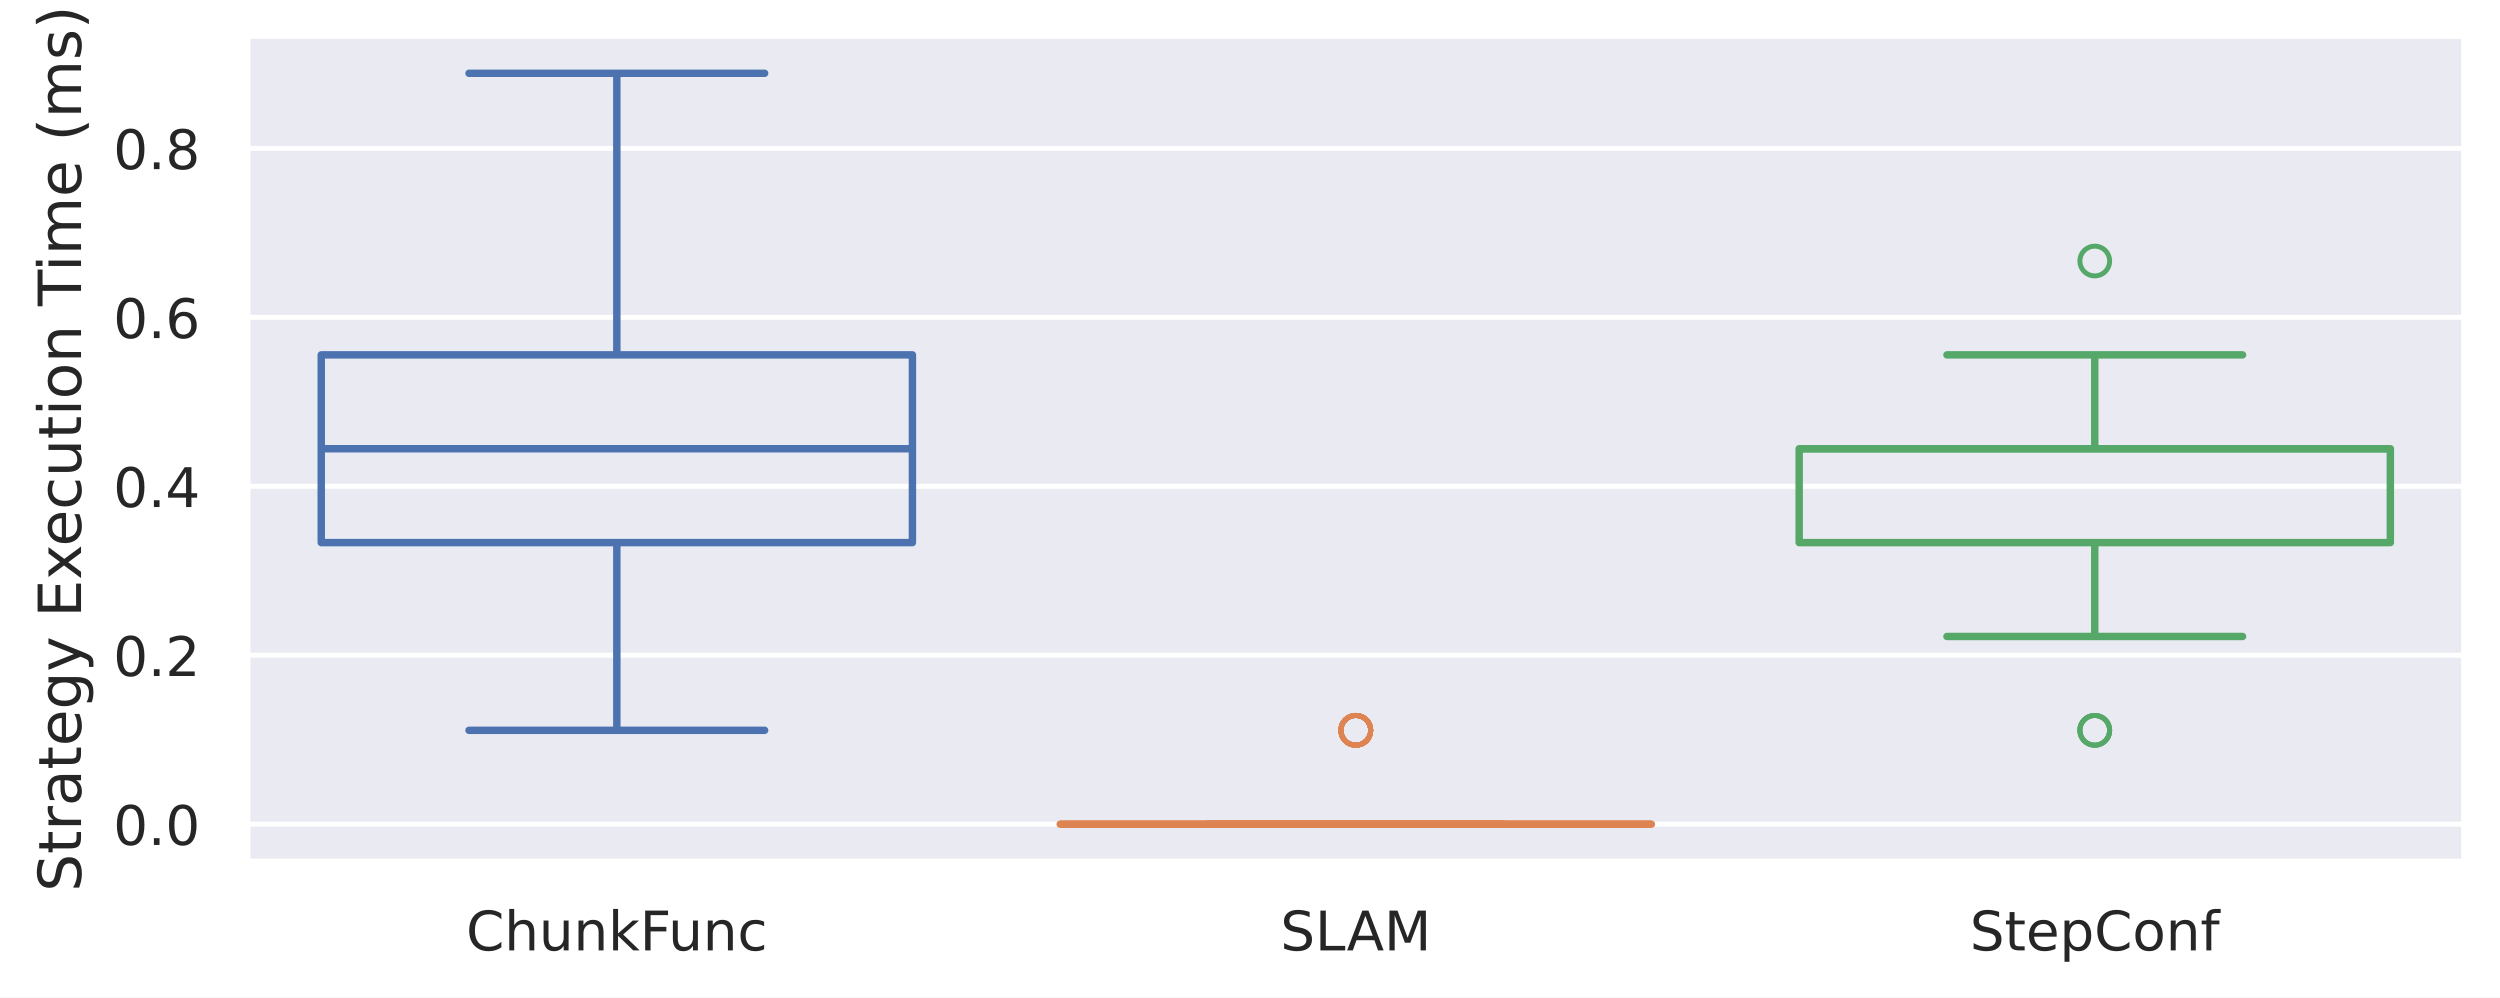
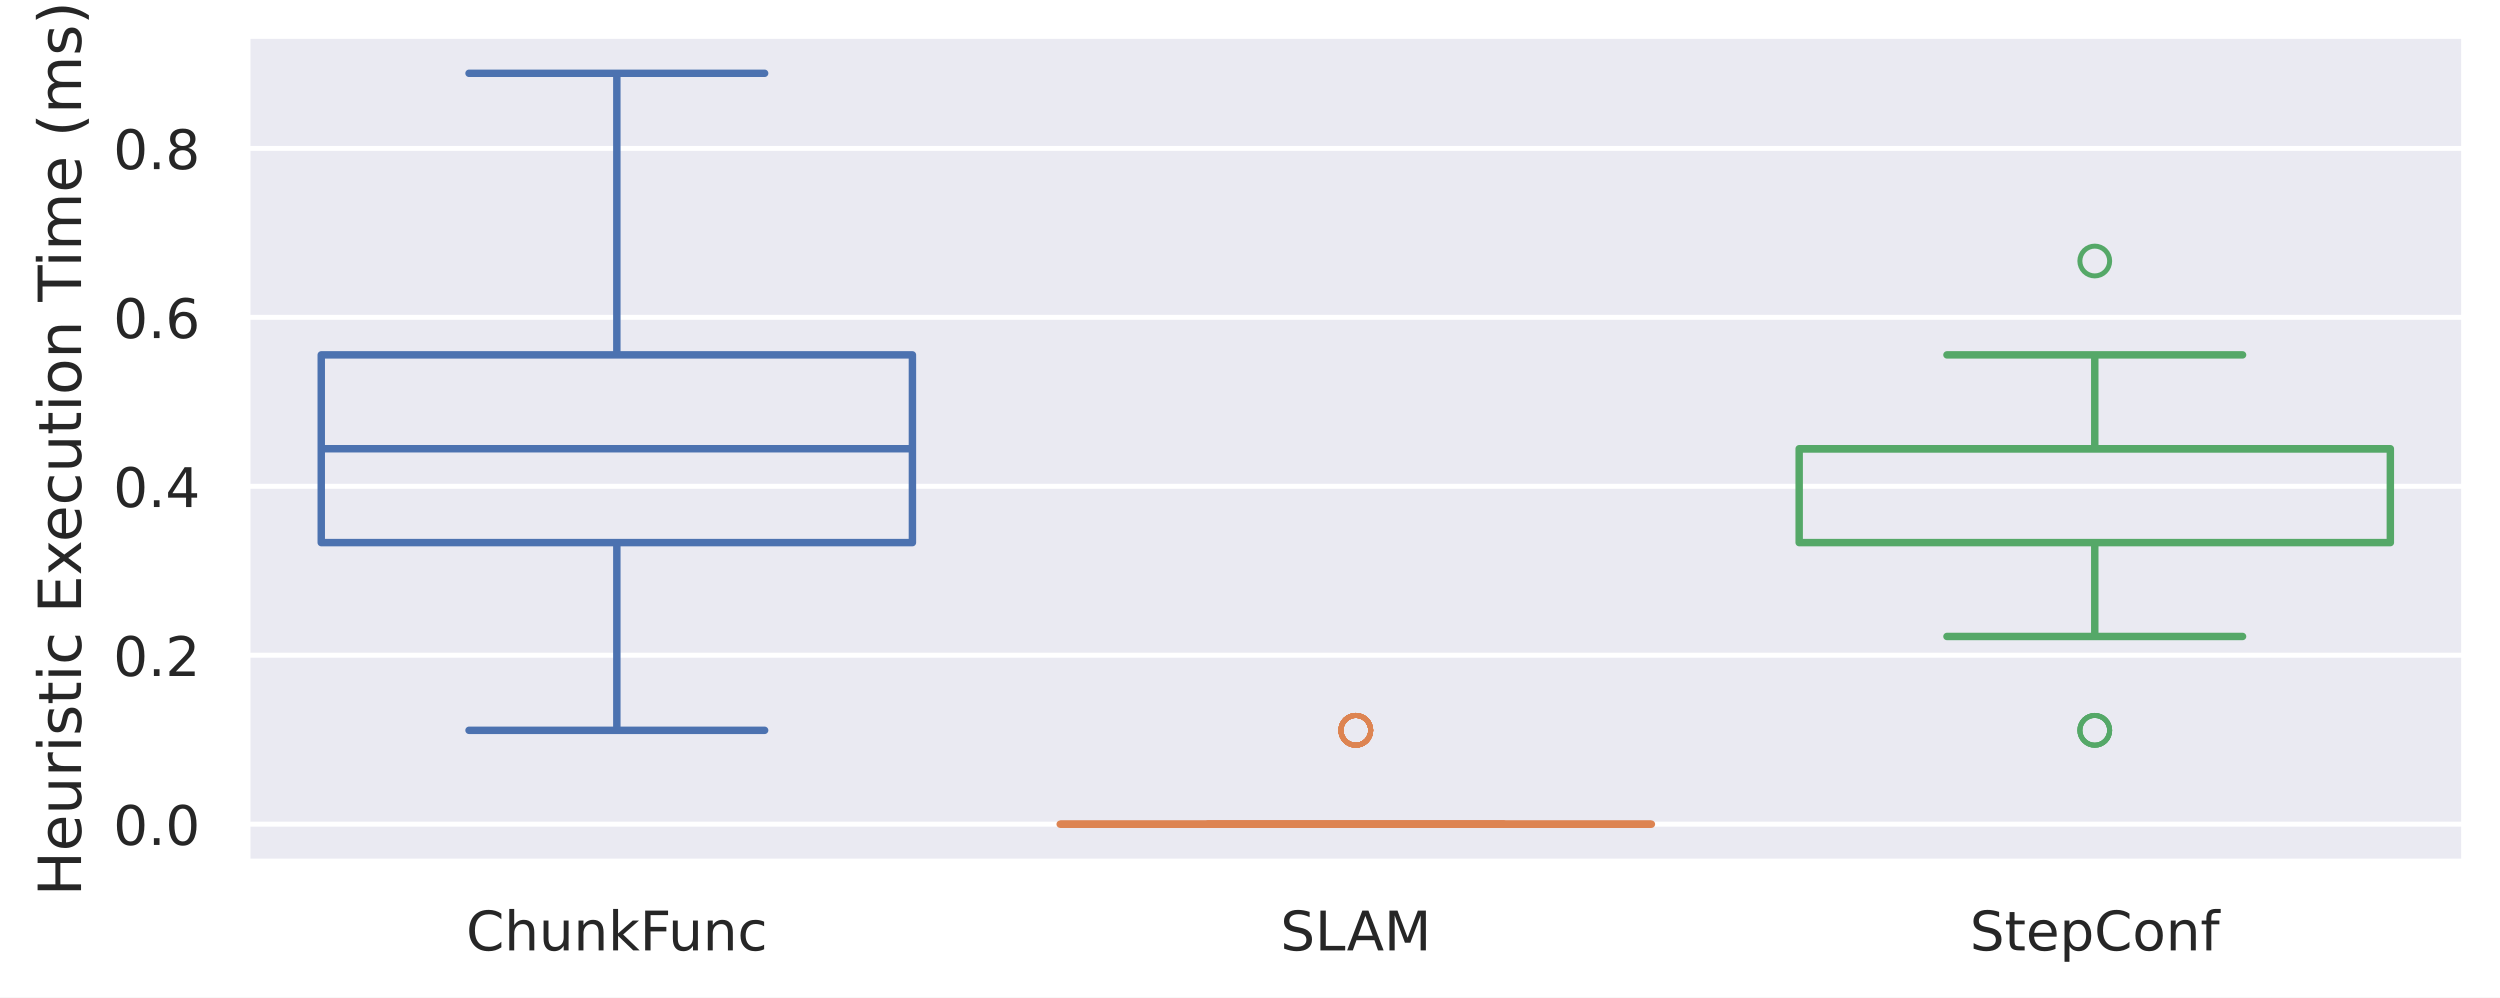
<svg xmlns="http://www.w3.org/2000/svg" xmlns:xlink="http://www.w3.org/1999/xlink" width="503.407pt" height="200.866pt" viewBox="0 0 503.407 200.866" version="1.1">
  <defs>
    <style type="text/css">*{stroke-linejoin: round; stroke-linecap: butt}</style>
  </defs>
  <g id="figure_1">
    <g id="patch_1">
      <path d="M 0 200.866  L 503.407 200.866  L 503.407 0  L 0 0  z " style="fill: #ffffff" />
    </g>
    <g id="axes_1">
      <g id="patch_2">
        <path d="M 49.807 173.52  L 496.207 173.52  L 496.207 7.2  L 49.807 7.2  z " style="fill: #eaeaf2" />
      </g>
      <g id="matplotlib.axis_1">
        <g id="xtick_1">
          <g id="text_1">
            <g style="fill: #262626" transform="translate(93.86867 191.3783) scale(0.11 -0.11)">
              <defs>
                <path id="DejaVuSans-43" d="M 4122 4306  L 4122 3641  Q 3803 3938 3442 4084  Q 3081 4231 2675 4231  Q 1875 4231 1450 3742  Q 1025 3253 1025 2328  Q 1025 1406 1450 917  Q 1875 428 2675 428  Q 3081 428 3442 575  Q 3803 722 4122 1019  L 4122 359  Q 3791 134 3420 21  Q 3050 -91 2638 -91  Q 1578 -91 968 557  Q 359 1206 359 2328  Q 359 3453 968 4101  Q 1578 4750 2638 4750  Q 3056 4750 3426 4639  Q 3797 4528 4122 4306  z " transform="scale(0.015625)" />
                <path id="DejaVuSans-68" d="M 3513 2113  L 3513 0  L 2938 0  L 2938 2094  Q 2938 2591 2744 2837  Q 2550 3084 2163 3084  Q 1697 3084 1428 2787  Q 1159 2491 1159 1978  L 1159 0  L 581 0  L 581 4863  L 1159 4863  L 1159 2956  Q 1366 3272 1645 3428  Q 1925 3584 2291 3584  Q 2894 3584 3203 3211  Q 3513 2838 3513 2113  z " transform="scale(0.015625)" />
                <path id="DejaVuSans-75" d="M 544 1381  L 544 3500  L 1119 3500  L 1119 1403  Q 1119 906 1312 657  Q 1506 409 1894 409  Q 2359 409 2629 706  Q 2900 1003 2900 1516  L 2900 3500  L 3475 3500  L 3475 0  L 2900 0  L 2900 538  Q 2691 219 2414 64  Q 2138 -91 1772 -91  Q 1169 -91 856 284  Q 544 659 544 1381  z M 1991 3584  L 1991 3584  z " transform="scale(0.015625)" />
                <path id="DejaVuSans-6e" d="M 3513 2113  L 3513 0  L 2938 0  L 2938 2094  Q 2938 2591 2744 2837  Q 2550 3084 2163 3084  Q 1697 3084 1428 2787  Q 1159 2491 1159 1978  L 1159 0  L 581 0  L 581 3500  L 1159 3500  L 1159 2956  Q 1366 3272 1645 3428  Q 1925 3584 2291 3584  Q 2894 3584 3203 3211  Q 3513 2838 3513 2113  z " transform="scale(0.015625)" />
                <path id="DejaVuSans-6b" d="M 581 4863  L 1159 4863  L 1159 1991  L 2875 3500  L 3609 3500  L 1753 1863  L 3688 0  L 2938 0  L 1159 1709  L 1159 0  L 581 0  L 581 4863  z " transform="scale(0.015625)" />
                <path id="DejaVuSans-46" d="M 628 4666  L 3309 4666  L 3309 4134  L 1259 4134  L 1259 2759  L 3109 2759  L 3109 2228  L 1259 2228  L 1259 0  L 628 0  L 628 4666  z " transform="scale(0.015625)" />
                <path id="DejaVuSans-63" d="M 3122 3366  L 3122 2828  Q 2878 2963 2633 3030  Q 2388 3097 2138 3097  Q 1578 3097 1268 2742  Q 959 2388 959 1747  Q 959 1106 1268 751  Q 1578 397 2138 397  Q 2388 397 2633 464  Q 2878 531 3122 666  L 3122 134  Q 2881 22 2623 -34  Q 2366 -91 2075 -91  Q 1284 -91 818 406  Q 353 903 353 1747  Q 353 2603 823 3093  Q 1294 3584 2113 3584  Q 2378 3584 2631 3529  Q 2884 3475 3122 3366  z " transform="scale(0.015625)" />
              </defs>
              <use xlink:href="#DejaVuSans-43" />
              <use xlink:href="#DejaVuSans-68" x="69.824" />
              <use xlink:href="#DejaVuSans-75" x="133.203" />
              <use xlink:href="#DejaVuSans-6e" x="196.582" />
              <use xlink:href="#DejaVuSans-6b" x="259.961" />
              <use xlink:href="#DejaVuSans-46" x="317.871" />
              <use xlink:href="#DejaVuSans-75" x="369.891" />
              <use xlink:href="#DejaVuSans-6e" x="433.27" />
              <use xlink:href="#DejaVuSans-63" x="496.648" />
            </g>
          </g>
        </g>
        <g id="xtick_2">
          <g id="text_2">
            <g style="fill: #262626" transform="translate(257.8195 191.3783) scale(0.11 -0.11)">
              <defs>
                <path id="DejaVuSans-53" d="M 3425 4513  L 3425 3897  Q 3066 4069 2747 4153  Q 2428 4238 2131 4238  Q 1616 4238 1336 4038  Q 1056 3838 1056 3469  Q 1056 3159 1242 3001  Q 1428 2844 1947 2747  L 2328 2669  Q 3034 2534 3370 2195  Q 3706 1856 3706 1288  Q 3706 609 3251 259  Q 2797 -91 1919 -91  Q 1588 -91 1214 -16  Q 841 59 441 206  L 441 856  Q 825 641 1194 531  Q 1563 422 1919 422  Q 2459 422 2753 634  Q 3047 847 3047 1241  Q 3047 1584 2836 1778  Q 2625 1972 2144 2069  L 1759 2144  Q 1053 2284 737 2584  Q 422 2884 422 3419  Q 422 4038 858 4394  Q 1294 4750 2059 4750  Q 2388 4750 2728 4690  Q 3069 4631 3425 4513  z " transform="scale(0.015625)" />
                <path id="DejaVuSans-4c" d="M 628 4666  L 1259 4666  L 1259 531  L 3531 531  L 3531 0  L 628 0  L 628 4666  z " transform="scale(0.015625)" />
                <path id="DejaVuSans-41" d="M 2188 4044  L 1331 1722  L 3047 1722  L 2188 4044  z M 1831 4666  L 2547 4666  L 4325 0  L 3669 0  L 3244 1197  L 1141 1197  L 716 0  L 50 0  L 1831 4666  z " transform="scale(0.015625)" />
                <path id="DejaVuSans-4d" d="M 628 4666  L 1569 4666  L 2759 1491  L 3956 4666  L 4897 4666  L 4897 0  L 4281 0  L 4281 4097  L 3078 897  L 2444 897  L 1241 4097  L 1241 0  L 628 0  L 628 4666  z " transform="scale(0.015625)" />
              </defs>
              <use xlink:href="#DejaVuSans-53" />
              <use xlink:href="#DejaVuSans-4c" x="63.477" />
              <use xlink:href="#DejaVuSans-41" x="121.439" />
              <use xlink:href="#DejaVuSans-4d" x="189.848" />
            </g>
          </g>
        </g>
        <g id="xtick_3">
          <g id="text_3">
            <g style="fill: #262626" transform="translate(396.6559 191.3783) scale(0.11 -0.11)">
              <defs>
                <path id="DejaVuSans-74" d="M 1172 4494  L 1172 3500  L 2356 3500  L 2356 3053  L 1172 3053  L 1172 1153  Q 1172 725 1289 603  Q 1406 481 1766 481  L 2356 481  L 2356 0  L 1766 0  Q 1100 0 847 248  Q 594 497 594 1153  L 594 3053  L 172 3053  L 172 3500  L 594 3500  L 594 4494  L 1172 4494  z " transform="scale(0.015625)" />
                <path id="DejaVuSans-65" d="M 3597 1894  L 3597 1613  L 953 1613  Q 991 1019 1311 708  Q 1631 397 2203 397  Q 2534 397 2845 478  Q 3156 559 3463 722  L 3463 178  Q 3153 47 2828 -22  Q 2503 -91 2169 -91  Q 1331 -91 842 396  Q 353 884 353 1716  Q 353 2575 817 3079  Q 1281 3584 2069 3584  Q 2775 3584 3186 3129  Q 3597 2675 3597 1894  z M 3022 2063  Q 3016 2534 2758 2815  Q 2500 3097 2075 3097  Q 1594 3097 1305 2825  Q 1016 2553 972 2059  L 3022 2063  z " transform="scale(0.015625)" />
                <path id="DejaVuSans-70" d="M 1159 525  L 1159 -1331  L 581 -1331  L 581 3500  L 1159 3500  L 1159 2969  Q 1341 3281 1617 3432  Q 1894 3584 2278 3584  Q 2916 3584 3314 3078  Q 3713 2572 3713 1747  Q 3713 922 3314 415  Q 2916 -91 2278 -91  Q 1894 -91 1617 61  Q 1341 213 1159 525  z M 3116 1747  Q 3116 2381 2855 2742  Q 2594 3103 2138 3103  Q 1681 3103 1420 2742  Q 1159 2381 1159 1747  Q 1159 1113 1420 752  Q 1681 391 2138 391  Q 2594 391 2855 752  Q 3116 1113 3116 1747  z " transform="scale(0.015625)" />
                <path id="DejaVuSans-6f" d="M 1959 3097  Q 1497 3097 1228 2736  Q 959 2375 959 1747  Q 959 1119 1226 758  Q 1494 397 1959 397  Q 2419 397 2687 759  Q 2956 1122 2956 1747  Q 2956 2369 2687 2733  Q 2419 3097 1959 3097  z M 1959 3584  Q 2709 3584 3137 3096  Q 3566 2609 3566 1747  Q 3566 888 3137 398  Q 2709 -91 1959 -91  Q 1206 -91 779 398  Q 353 888 353 1747  Q 353 2609 779 3096  Q 1206 3584 1959 3584  z " transform="scale(0.015625)" />
                <path id="DejaVuSans-66" d="M 2375 4863  L 2375 4384  L 1825 4384  Q 1516 4384 1395 4259  Q 1275 4134 1275 3809  L 1275 3500  L 2222 3500  L 2222 3053  L 1275 3053  L 1275 0  L 697 0  L 697 3053  L 147 3053  L 147 3500  L 697 3500  L 697 3744  Q 697 4328 969 4595  Q 1241 4863 1831 4863  L 2375 4863  z " transform="scale(0.015625)" />
              </defs>
              <use xlink:href="#DejaVuSans-53" />
              <use xlink:href="#DejaVuSans-74" x="63.477" />
              <use xlink:href="#DejaVuSans-65" x="102.686" />
              <use xlink:href="#DejaVuSans-70" x="164.209" />
              <use xlink:href="#DejaVuSans-43" x="227.686" />
              <use xlink:href="#DejaVuSans-6f" x="297.51" />
              <use xlink:href="#DejaVuSans-6e" x="358.691" />
              <use xlink:href="#DejaVuSans-66" x="422.07" />
            </g>
          </g>
        </g>
      </g>
      <g id="matplotlib.axis_2">
        <g id="ytick_1">
          <g id="line2d_1">
-             <path d="M 49.807 165.96  L 496.207 165.96  " clip-path="url(#pb9975ef450)" style="fill: none; stroke: #ffffff; stroke-linecap: round" />
+             <path d="M 49.807 165.96  L 496.207 165.96  " clip-path="url(#pff63791477)" style="fill: none; stroke: #ffffff; stroke-linecap: round" />
          </g>
          <g id="text_4">
            <g style="fill: #262626" transform="translate(22.81375 170.1391) scale(0.11 -0.11)">
              <defs>
                <path id="DejaVuSans-30" d="M 2034 4250  Q 1547 4250 1301 3770  Q 1056 3291 1056 2328  Q 1056 1369 1301 889  Q 1547 409 2034 409  Q 2525 409 2770 889  Q 3016 1369 3016 2328  Q 3016 3291 2770 3770  Q 2525 4250 2034 4250  z M 2034 4750  Q 2819 4750 3233 4129  Q 3647 3509 3647 2328  Q 3647 1150 3233 529  Q 2819 -91 2034 -91  Q 1250 -91 836 529  Q 422 1150 422 2328  Q 422 3509 836 4129  Q 1250 4750 2034 4750  z " transform="scale(0.015625)" />
                <path id="DejaVuSans-2e" d="M 684 794  L 1344 794  L 1344 0  L 684 0  L 684 794  z " transform="scale(0.015625)" />
              </defs>
              <use xlink:href="#DejaVuSans-30" />
              <use xlink:href="#DejaVuSans-2e" x="63.623" />
              <use xlink:href="#DejaVuSans-30" x="95.41" />
            </g>
          </g>
        </g>
        <g id="ytick_2">
          <g id="line2d_2">
-             <path d="M 49.807 131.94  L 496.207 131.94  " clip-path="url(#pb9975ef450)" style="fill: none; stroke: #ffffff; stroke-linecap: round" />
+             <path d="M 49.807 131.94  L 496.207 131.94  " clip-path="url(#pff63791477)" style="fill: none; stroke: #ffffff; stroke-linecap: round" />
          </g>
          <g id="text_5">
            <g style="fill: #262626" transform="translate(22.81375 136.1191) scale(0.11 -0.11)">
              <defs>
                <path id="DejaVuSans-32" d="M 1228 531  L 3431 531  L 3431 0  L 469 0  L 469 531  Q 828 903 1448 1529  Q 2069 2156 2228 2338  Q 2531 2678 2651 2914  Q 2772 3150 2772 3378  Q 2772 3750 2511 3984  Q 2250 4219 1831 4219  Q 1534 4219 1204 4116  Q 875 4013 500 3803  L 500 4441  Q 881 4594 1212 4672  Q 1544 4750 1819 4750  Q 2544 4750 2975 4387  Q 3406 4025 3406 3419  Q 3406 3131 3298 2873  Q 3191 2616 2906 2266  Q 2828 2175 2409 1742  Q 1991 1309 1228 531  z " transform="scale(0.015625)" />
              </defs>
              <use xlink:href="#DejaVuSans-30" />
              <use xlink:href="#DejaVuSans-2e" x="63.623" />
              <use xlink:href="#DejaVuSans-32" x="95.41" />
            </g>
          </g>
        </g>
        <g id="ytick_3">
          <g id="line2d_3">
-             <path d="M 49.807 97.92  L 496.207 97.92  " clip-path="url(#pb9975ef450)" style="fill: none; stroke: #ffffff; stroke-linecap: round" />
+             <path d="M 49.807 97.92  L 496.207 97.92  " clip-path="url(#pff63791477)" style="fill: none; stroke: #ffffff; stroke-linecap: round" />
          </g>
          <g id="text_6">
            <g style="fill: #262626" transform="translate(22.81375 102.0991) scale(0.11 -0.11)">
              <defs>
                <path id="DejaVuSans-34" d="M 2419 4116  L 825 1625  L 2419 1625  L 2419 4116  z M 2253 4666  L 3047 4666  L 3047 1625  L 3713 1625  L 3713 1100  L 3047 1100  L 3047 0  L 2419 0  L 2419 1100  L 313 1100  L 313 1709  L 2253 4666  z " transform="scale(0.015625)" />
              </defs>
              <use xlink:href="#DejaVuSans-30" />
              <use xlink:href="#DejaVuSans-2e" x="63.623" />
              <use xlink:href="#DejaVuSans-34" x="95.41" />
            </g>
          </g>
        </g>
        <g id="ytick_4">
          <g id="line2d_4">
-             <path d="M 49.807 63.9  L 496.207 63.9  " clip-path="url(#pb9975ef450)" style="fill: none; stroke: #ffffff; stroke-linecap: round" />
+             <path d="M 49.807 63.9  L 496.207 63.9  " clip-path="url(#pff63791477)" style="fill: none; stroke: #ffffff; stroke-linecap: round" />
          </g>
          <g id="text_7">
            <g style="fill: #262626" transform="translate(22.81375 68.07914) scale(0.11 -0.11)">
              <defs>
                <path id="DejaVuSans-36" d="M 2113 2584  Q 1688 2584 1439 2293  Q 1191 2003 1191 1497  Q 1191 994 1439 701  Q 1688 409 2113 409  Q 2538 409 2786 701  Q 3034 994 3034 1497  Q 3034 2003 2786 2293  Q 2538 2584 2113 2584  z M 3366 4563  L 3366 3988  Q 3128 4100 2886 4159  Q 2644 4219 2406 4219  Q 1781 4219 1451 3797  Q 1122 3375 1075 2522  Q 1259 2794 1537 2939  Q 1816 3084 2150 3084  Q 2853 3084 3261 2657  Q 3669 2231 3669 1497  Q 3669 778 3244 343  Q 2819 -91 2113 -91  Q 1303 -91 875 529  Q 447 1150 447 2328  Q 447 3434 972 4092  Q 1497 4750 2381 4750  Q 2619 4750 2861 4703  Q 3103 4656 3366 4563  z " transform="scale(0.015625)" />
              </defs>
              <use xlink:href="#DejaVuSans-30" />
              <use xlink:href="#DejaVuSans-2e" x="63.623" />
              <use xlink:href="#DejaVuSans-36" x="95.41" />
            </g>
          </g>
        </g>
        <g id="ytick_5">
          <g id="line2d_5">
-             <path d="M 49.807 29.88  L 496.207 29.88  " clip-path="url(#pb9975ef450)" style="fill: none; stroke: #ffffff; stroke-linecap: round" />
+             <path d="M 49.807 29.88  L 496.207 29.88  " clip-path="url(#pff63791477)" style="fill: none; stroke: #ffffff; stroke-linecap: round" />
          </g>
          <g id="text_8">
            <g style="fill: #262626" transform="translate(22.81375 34.05914) scale(0.11 -0.11)">
              <defs>
                <path id="DejaVuSans-38" d="M 2034 2216  Q 1584 2216 1326 1975  Q 1069 1734 1069 1313  Q 1069 891 1326 650  Q 1584 409 2034 409  Q 2484 409 2743 651  Q 3003 894 3003 1313  Q 3003 1734 2745 1975  Q 2488 2216 2034 2216  z M 1403 2484  Q 997 2584 770 2862  Q 544 3141 544 3541  Q 544 4100 942 4425  Q 1341 4750 2034 4750  Q 2731 4750 3128 4425  Q 3525 4100 3525 3541  Q 3525 3141 3298 2862  Q 3072 2584 2669 2484  Q 3125 2378 3379 2068  Q 3634 1759 3634 1313  Q 3634 634 3220 271  Q 2806 -91 2034 -91  Q 1263 -91 848 271  Q 434 634 434 1313  Q 434 1759 690 2068  Q 947 2378 1403 2484  z M 1172 3481  Q 1172 3119 1398 2916  Q 1625 2713 2034 2713  Q 2441 2713 2670 2916  Q 2900 3119 2900 3481  Q 2900 3844 2670 4047  Q 2441 4250 2034 4250  Q 1625 4250 1398 4047  Q 1172 3844 1172 3481  z " transform="scale(0.015625)" />
              </defs>
              <use xlink:href="#DejaVuSans-30" />
              <use xlink:href="#DejaVuSans-2e" x="63.623" />
              <use xlink:href="#DejaVuSans-38" x="95.41" />
            </g>
          </g>
        </g>
        <g id="text_9">
-           <g style="fill: #262626" transform="translate(16.31812 179.5631) rotate(-90) scale(0.12 -0.12)">
+           <g style="fill: #262626" transform="translate(16.31812 180.4378) rotate(-90) scale(0.12 -0.12)">
            <defs>
+               <path id="DejaVuSans-48" d="M 628 4666  L 1259 4666  L 1259 2753  L 3553 2753  L 3553 4666  L 4184 4666  L 4184 0  L 3553 0  L 3553 2222  L 1259 2222  L 1259 0  L 628 0  L 628 4666  z " transform="scale(0.015625)" />
              <path id="DejaVuSans-72" d="M 2631 2963  Q 2534 3019 2420 3045  Q 2306 3072 2169 3072  Q 1681 3072 1420 2755  Q 1159 2438 1159 1844  L 1159 0  L 581 0  L 581 3500  L 1159 3500  L 1159 2956  Q 1341 3275 1631 3429  Q 1922 3584 2338 3584  Q 2397 3584 2469 3576  Q 2541 3569 2628 3553  L 2631 2963  z " transform="scale(0.015625)" />
-               <path id="DejaVuSans-61" d="M 2194 1759  Q 1497 1759 1228 1600  Q 959 1441 959 1056  Q 959 750 1161 570  Q 1363 391 1709 391  Q 2188 391 2477 730  Q 2766 1069 2766 1631  L 2766 1759  L 2194 1759  z M 3341 1997  L 3341 0  L 2766 0  L 2766 531  Q 2569 213 2275 61  Q 1981 -91 1556 -91  Q 1019 -91 701 211  Q 384 513 384 1019  Q 384 1609 779 1909  Q 1175 2209 1959 2209  L 2766 2209  L 2766 2266  Q 2766 2663 2505 2880  Q 2244 3097 1772 3097  Q 1472 3097 1187 3025  Q 903 2953 641 2809  L 641 3341  Q 956 3463 1253 3523  Q 1550 3584 1831 3584  Q 2591 3584 2966 3190  Q 3341 2797 3341 1997  z " transform="scale(0.015625)" />
-               <path id="DejaVuSans-67" d="M 2906 1791  Q 2906 2416 2648 2759  Q 2391 3103 1925 3103  Q 1463 3103 1205 2759  Q 947 2416 947 1791  Q 947 1169 1205 825  Q 1463 481 1925 481  Q 2391 481 2648 825  Q 2906 1169 2906 1791  z M 3481 434  Q 3481 -459 3084 -895  Q 2688 -1331 1869 -1331  Q 1566 -1331 1297 -1286  Q 1028 -1241 775 -1147  L 775 -588  Q 1028 -725 1275 -790  Q 1522 -856 1778 -856  Q 2344 -856 2625 -561  Q 2906 -266 2906 331  L 2906 616  Q 2728 306 2450 153  Q 2172 0 1784 0  Q 1141 0 747 490  Q 353 981 353 1791  Q 353 2603 747 3093  Q 1141 3584 1784 3584  Q 2172 3584 2450 3431  Q 2728 3278 2906 2969  L 2906 3500  L 3481 3500  L 3481 434  z " transform="scale(0.015625)" />
-               <path id="DejaVuSans-79" d="M 2059 -325  Q 1816 -950 1584 -1140  Q 1353 -1331 966 -1331  L 506 -1331  L 506 -850  L 844 -850  Q 1081 -850 1212 -737  Q 1344 -625 1503 -206  L 1606 56  L 191 3500  L 800 3500  L 1894 763  L 2988 3500  L 3597 3500  L 2059 -325  z " transform="scale(0.015625)" />
+               <path id="DejaVuSans-69" d="M 603 3500  L 1178 3500  L 1178 0  L 603 0  L 603 3500  z M 603 4863  L 1178 4863  L 1178 4134  L 603 4134  L 603 4863  z " transform="scale(0.015625)" />
+               <path id="DejaVuSans-73" d="M 2834 3397  L 2834 2853  Q 2591 2978 2328 3040  Q 2066 3103 1784 3103  Q 1356 3103 1142 2972  Q 928 2841 928 2578  Q 928 2378 1081 2264  Q 1234 2150 1697 2047  L 1894 2003  Q 2506 1872 2764 1633  Q 3022 1394 3022 966  Q 3022 478 2636 193  Q 2250 -91 1575 -91  Q 1294 -91 989 -36  Q 684 19 347 128  L 347 722  Q 666 556 975 473  Q 1284 391 1588 391  Q 1994 391 2212 530  Q 2431 669 2431 922  Q 2431 1156 2273 1281  Q 2116 1406 1581 1522  L 1381 1569  Q 847 1681 609 1914  Q 372 2147 372 2553  Q 372 3047 722 3315  Q 1072 3584 1716 3584  Q 2034 3584 2315 3537  Q 2597 3491 2834 3397  z " transform="scale(0.015625)" />
              <path id="DejaVuSans-20" transform="scale(0.015625)" />
              <path id="DejaVuSans-45" d="M 628 4666  L 3578 4666  L 3578 4134  L 1259 4134  L 1259 2753  L 3481 2753  L 3481 2222  L 1259 2222  L 1259 531  L 3634 531  L 3634 0  L 628 0  L 628 4666  z " transform="scale(0.015625)" />
              <path id="DejaVuSans-78" d="M 3513 3500  L 2247 1797  L 3578 0  L 2900 0  L 1881 1375  L 863 0  L 184 0  L 1544 1831  L 300 3500  L 978 3500  L 1906 2253  L 2834 3500  L 3513 3500  z " transform="scale(0.015625)" />
-               <path id="DejaVuSans-69" d="M 603 3500  L 1178 3500  L 1178 0  L 603 0  L 603 3500  z M 603 4863  L 1178 4863  L 1178 4134  L 603 4134  L 603 4863  z " transform="scale(0.015625)" />
              <path id="DejaVuSans-54" d="M -19 4666  L 3928 4666  L 3928 4134  L 2272 4134  L 2272 0  L 1638 0  L 1638 4134  L -19 4134  L -19 4666  z " transform="scale(0.015625)" />
              <path id="DejaVuSans-6d" d="M 3328 2828  Q 3544 3216 3844 3400  Q 4144 3584 4550 3584  Q 5097 3584 5394 3201  Q 5691 2819 5691 2113  L 5691 0  L 5113 0  L 5113 2094  Q 5113 2597 4934 2840  Q 4756 3084 4391 3084  Q 3944 3084 3684 2787  Q 3425 2491 3425 1978  L 3425 0  L 2847 0  L 2847 2094  Q 2847 2600 2669 2842  Q 2491 3084 2119 3084  Q 1678 3084 1418 2786  Q 1159 2488 1159 1978  L 1159 0  L 581 0  L 581 3500  L 1159 3500  L 1159 2956  Q 1356 3278 1631 3431  Q 1906 3584 2284 3584  Q 2666 3584 2933 3390  Q 3200 3197 3328 2828  z " transform="scale(0.015625)" />
              <path id="DejaVuSans-28" d="M 1984 4856  Q 1566 4138 1362 3434  Q 1159 2731 1159 2009  Q 1159 1288 1364 580  Q 1569 -128 1984 -844  L 1484 -844  Q 1016 -109 783 600  Q 550 1309 550 2009  Q 550 2706 781 3412  Q 1013 4119 1484 4856  L 1984 4856  z " transform="scale(0.015625)" />
-               <path id="DejaVuSans-73" d="M 2834 3397  L 2834 2853  Q 2591 2978 2328 3040  Q 2066 3103 1784 3103  Q 1356 3103 1142 2972  Q 928 2841 928 2578  Q 928 2378 1081 2264  Q 1234 2150 1697 2047  L 1894 2003  Q 2506 1872 2764 1633  Q 3022 1394 3022 966  Q 3022 478 2636 193  Q 2250 -91 1575 -91  Q 1294 -91 989 -36  Q 684 19 347 128  L 347 722  Q 666 556 975 473  Q 1284 391 1588 391  Q 1994 391 2212 530  Q 2431 669 2431 922  Q 2431 1156 2273 1281  Q 2116 1406 1581 1522  L 1381 1569  Q 847 1681 609 1914  Q 372 2147 372 2553  Q 372 3047 722 3315  Q 1072 3584 1716 3584  Q 2034 3584 2315 3537  Q 2597 3491 2834 3397  z " transform="scale(0.015625)" />
              <path id="DejaVuSans-29" d="M 513 4856  L 1013 4856  Q 1481 4119 1714 3412  Q 1947 2706 1947 2009  Q 1947 1309 1714 600  Q 1481 -109 1013 -844  L 513 -844  Q 928 -128 1133 580  Q 1338 1288 1338 2009  Q 1338 2731 1133 3434  Q 928 4138 513 4856  z " transform="scale(0.015625)" />
            </defs>
-             <use xlink:href="#DejaVuSans-53" />
-             <use xlink:href="#DejaVuSans-74" x="63.477" />
-             <use xlink:href="#DejaVuSans-72" x="102.686" />
-             <use xlink:href="#DejaVuSans-61" x="143.799" />
-             <use xlink:href="#DejaVuSans-74" x="205.078" />
-             <use xlink:href="#DejaVuSans-65" x="244.287" />
-             <use xlink:href="#DejaVuSans-67" x="305.811" />
-             <use xlink:href="#DejaVuSans-79" x="369.287" />
-             <use xlink:href="#DejaVuSans-20" x="428.467" />
-             <use xlink:href="#DejaVuSans-45" x="460.254" />
-             <use xlink:href="#DejaVuSans-78" x="523.438" />
-             <use xlink:href="#DejaVuSans-65" x="579.492" />
-             <use xlink:href="#DejaVuSans-63" x="641.016" />
-             <use xlink:href="#DejaVuSans-75" x="695.996" />
-             <use xlink:href="#DejaVuSans-74" x="759.375" />
-             <use xlink:href="#DejaVuSans-69" x="798.584" />
-             <use xlink:href="#DejaVuSans-6f" x="826.367" />
-             <use xlink:href="#DejaVuSans-6e" x="887.549" />
-             <use xlink:href="#DejaVuSans-20" x="950.928" />
-             <use xlink:href="#DejaVuSans-54" x="982.715" />
-             <use xlink:href="#DejaVuSans-69" x="1040.674" />
-             <use xlink:href="#DejaVuSans-6d" x="1068.457" />
-             <use xlink:href="#DejaVuSans-65" x="1165.869" />
-             <use xlink:href="#DejaVuSans-20" x="1227.393" />
-             <use xlink:href="#DejaVuSans-28" x="1259.18" />
-             <use xlink:href="#DejaVuSans-6d" x="1298.193" />
-             <use xlink:href="#DejaVuSans-73" x="1395.605" />
-             <use xlink:href="#DejaVuSans-29" x="1447.705" />
+             <use xlink:href="#DejaVuSans-48" />
+             <use xlink:href="#DejaVuSans-65" x="75.195" />
+             <use xlink:href="#DejaVuSans-75" x="136.719" />
+             <use xlink:href="#DejaVuSans-72" x="200.098" />
+             <use xlink:href="#DejaVuSans-69" x="241.211" />
+             <use xlink:href="#DejaVuSans-73" x="268.994" />
+             <use xlink:href="#DejaVuSans-74" x="321.094" />
+             <use xlink:href="#DejaVuSans-69" x="360.303" />
+             <use xlink:href="#DejaVuSans-63" x="388.086" />
+             <use xlink:href="#DejaVuSans-20" x="443.066" />
+             <use xlink:href="#DejaVuSans-45" x="474.854" />
+             <use xlink:href="#DejaVuSans-78" x="538.037" />
+             <use xlink:href="#DejaVuSans-65" x="594.092" />
+             <use xlink:href="#DejaVuSans-63" x="655.615" />
+             <use xlink:href="#DejaVuSans-75" x="710.596" />
+             <use xlink:href="#DejaVuSans-74" x="773.975" />
+             <use xlink:href="#DejaVuSans-69" x="813.184" />
+             <use xlink:href="#DejaVuSans-6f" x="840.967" />
+             <use xlink:href="#DejaVuSans-6e" x="902.148" />
+             <use xlink:href="#DejaVuSans-20" x="965.527" />
+             <use xlink:href="#DejaVuSans-54" x="997.314" />
+             <use xlink:href="#DejaVuSans-69" x="1055.273" />
+             <use xlink:href="#DejaVuSans-6d" x="1083.057" />
+             <use xlink:href="#DejaVuSans-65" x="1180.469" />
+             <use xlink:href="#DejaVuSans-20" x="1241.992" />
+             <use xlink:href="#DejaVuSans-28" x="1273.779" />
+             <use xlink:href="#DejaVuSans-6d" x="1312.793" />
+             <use xlink:href="#DejaVuSans-73" x="1410.205" />
+             <use xlink:href="#DejaVuSans-29" x="1462.305" />
          </g>
        </g>
      </g>
      <g id="line2d_6">
-         <path d="M 64.687 109.26  L 183.727 109.26  L 183.727 71.46  L 64.687 71.46  L 64.687 109.26  " clip-path="url(#pb9975ef450)" style="fill: none; stroke: #4c72b0; stroke-width: 1.5; stroke-linecap: round" />
+         <path d="M 64.687 109.26  L 183.727 109.26  L 183.727 71.46  L 64.687 71.46  L 64.687 109.26  " clip-path="url(#pff63791477)" style="fill: none; stroke: #4c72b0; stroke-width: 1.5; stroke-linecap: round" />
      </g>
      <g id="line2d_7">
-         <path d="M 124.207 109.26  L 124.207 147.06  " clip-path="url(#pb9975ef450)" style="fill: none; stroke: #4c72b0; stroke-width: 1.5" />
+         <path d="M 124.207 109.26  L 124.207 147.06  " clip-path="url(#pff63791477)" style="fill: none; stroke: #4c72b0; stroke-width: 1.5" />
      </g>
      <g id="line2d_8">
-         <path d="M 124.207 71.46  L 124.207 14.76  " clip-path="url(#pb9975ef450)" style="fill: none; stroke: #4c72b0; stroke-width: 1.5" />
+         <path d="M 124.207 71.46  L 124.207 14.76  " clip-path="url(#pff63791477)" style="fill: none; stroke: #4c72b0; stroke-width: 1.5" />
      </g>
      <g id="line2d_9">
-         <path d="M 94.447 147.06  L 153.967 147.06  " clip-path="url(#pb9975ef450)" style="fill: none; stroke: #4c72b0; stroke-width: 1.5; stroke-linecap: round" />
+         <path d="M 94.447 147.06  L 153.967 147.06  " clip-path="url(#pff63791477)" style="fill: none; stroke: #4c72b0; stroke-width: 1.5; stroke-linecap: round" />
      </g>
      <g id="line2d_10">
-         <path d="M 94.447 14.76  L 153.967 14.76  " clip-path="url(#pb9975ef450)" style="fill: none; stroke: #4c72b0; stroke-width: 1.5; stroke-linecap: round" />
+         <path d="M 94.447 14.76  L 153.967 14.76  " clip-path="url(#pff63791477)" style="fill: none; stroke: #4c72b0; stroke-width: 1.5; stroke-linecap: round" />
      </g>
      <g id="line2d_11" />
      <g id="line2d_12">
-         <path d="M 213.487 165.96  L 332.527 165.96  L 332.527 165.96  L 213.487 165.96  L 213.487 165.96  " clip-path="url(#pb9975ef450)" style="fill: none; stroke: #dd8452; stroke-width: 1.5; stroke-linecap: round" />
+         <path d="M 213.487 165.96  L 332.527 165.96  L 332.527 165.96  L 213.487 165.96  L 213.487 165.96  " clip-path="url(#pff63791477)" style="fill: none; stroke: #dd8452; stroke-width: 1.5; stroke-linecap: round" />
      </g>
      <g id="line2d_13">
-         <path d="M 273.007 165.96  L 273.007 165.96  " clip-path="url(#pb9975ef450)" style="fill: none; stroke: #dd8452; stroke-width: 1.5" />
+         <path d="M 273.007 165.96  L 273.007 165.96  " clip-path="url(#pff63791477)" style="fill: none; stroke: #dd8452; stroke-width: 1.5" />
      </g>
      <g id="line2d_14">
-         <path d="M 273.007 165.96  L 273.007 165.96  " clip-path="url(#pb9975ef450)" style="fill: none; stroke: #dd8452; stroke-width: 1.5" />
+         <path d="M 273.007 165.96  L 273.007 165.96  " clip-path="url(#pff63791477)" style="fill: none; stroke: #dd8452; stroke-width: 1.5" />
      </g>
      <g id="line2d_15">
-         <path d="M 243.247 165.96  L 302.767 165.96  " clip-path="url(#pb9975ef450)" style="fill: none; stroke: #dd8452; stroke-width: 1.5; stroke-linecap: round" />
+         <path d="M 243.247 165.96  L 302.767 165.96  " clip-path="url(#pff63791477)" style="fill: none; stroke: #dd8452; stroke-width: 1.5; stroke-linecap: round" />
      </g>
      <g id="line2d_16">
-         <path d="M 243.247 165.96  L 302.767 165.96  " clip-path="url(#pb9975ef450)" style="fill: none; stroke: #dd8452; stroke-width: 1.5; stroke-linecap: round" />
+         <path d="M 243.247 165.96  L 302.767 165.96  " clip-path="url(#pff63791477)" style="fill: none; stroke: #dd8452; stroke-width: 1.5; stroke-linecap: round" />
      </g>
      <g id="line2d_17">
        <defs>
-           <path id="maccd28b3a4" d="M 0 3  C 0.796 3 1.559 2.684 2.121 2.121  C 2.684 1.559 3 0.796 3 0  C 3 -0.796 2.684 -1.559 2.121 -2.121  C 1.559 -2.684 0.796 -3 0 -3  C -0.796 -3 -1.559 -2.684 -2.121 -2.121  C -2.684 -1.559 -3 -0.796 -3 0  C -3 0.796 -2.684 1.559 -2.121 2.121  C -1.559 2.684 -0.796 3 0 3  z " style="stroke: #dd8452" />
+           <path id="me58d6e37f7" d="M 0 3  C 0.796 3 1.559 2.684 2.121 2.121  C 2.684 1.559 3 0.796 3 0  C 3 -0.796 2.684 -1.559 2.121 -2.121  C 1.559 -2.684 0.796 -3 0 -3  C -0.796 -3 -1.559 -2.684 -2.121 -2.121  C -2.684 -1.559 -3 -0.796 -3 0  C -3 0.796 -2.684 1.559 -2.121 2.121  C -1.559 2.684 -0.796 3 0 3  z " style="stroke: #dd8452" />
        </defs>
-         <g clip-path="url(#pb9975ef450)">
-           <use xlink:href="#maccd28b3a4" x="273.007" y="147.06" style="fill-opacity: 0; stroke: #dd8452" />
-           <use xlink:href="#maccd28b3a4" x="273.007" y="147.06" style="fill-opacity: 0; stroke: #dd8452" />
-           <use xlink:href="#maccd28b3a4" x="273.007" y="147.06" style="fill-opacity: 0; stroke: #dd8452" />
-           <use xlink:href="#maccd28b3a4" x="273.007" y="147.06" style="fill-opacity: 0; stroke: #dd8452" />
-           <use xlink:href="#maccd28b3a4" x="273.007" y="147.06" style="fill-opacity: 0; stroke: #dd8452" />
-           <use xlink:href="#maccd28b3a4" x="273.007" y="147.06" style="fill-opacity: 0; stroke: #dd8452" />
-           <use xlink:href="#maccd28b3a4" x="273.007" y="147.06" style="fill-opacity: 0; stroke: #dd8452" />
-           <use xlink:href="#maccd28b3a4" x="273.007" y="147.06" style="fill-opacity: 0; stroke: #dd8452" />
-           <use xlink:href="#maccd28b3a4" x="273.007" y="147.06" style="fill-opacity: 0; stroke: #dd8452" />
-           <use xlink:href="#maccd28b3a4" x="273.007" y="147.06" style="fill-opacity: 0; stroke: #dd8452" />
-           <use xlink:href="#maccd28b3a4" x="273.007" y="147.06" style="fill-opacity: 0; stroke: #dd8452" />
+         <g clip-path="url(#pff63791477)">
+           <use xlink:href="#me58d6e37f7" x="273.007" y="147.06" style="fill-opacity: 0; stroke: #dd8452" />
+           <use xlink:href="#me58d6e37f7" x="273.007" y="147.06" style="fill-opacity: 0; stroke: #dd8452" />
+           <use xlink:href="#me58d6e37f7" x="273.007" y="147.06" style="fill-opacity: 0; stroke: #dd8452" />
+           <use xlink:href="#me58d6e37f7" x="273.007" y="147.06" style="fill-opacity: 0; stroke: #dd8452" />
+           <use xlink:href="#me58d6e37f7" x="273.007" y="147.06" style="fill-opacity: 0; stroke: #dd8452" />
+           <use xlink:href="#me58d6e37f7" x="273.007" y="147.06" style="fill-opacity: 0; stroke: #dd8452" />
+           <use xlink:href="#me58d6e37f7" x="273.007" y="147.06" style="fill-opacity: 0; stroke: #dd8452" />
+           <use xlink:href="#me58d6e37f7" x="273.007" y="147.06" style="fill-opacity: 0; stroke: #dd8452" />
+           <use xlink:href="#me58d6e37f7" x="273.007" y="147.06" style="fill-opacity: 0; stroke: #dd8452" />
+           <use xlink:href="#me58d6e37f7" x="273.007" y="147.06" style="fill-opacity: 0; stroke: #dd8452" />
+           <use xlink:href="#me58d6e37f7" x="273.007" y="147.06" style="fill-opacity: 0; stroke: #dd8452" />
        </g>
      </g>
      <g id="line2d_18">
-         <path d="M 362.287 109.26  L 481.327 109.26  L 481.327 90.36  L 362.287 90.36  L 362.287 109.26  " clip-path="url(#pb9975ef450)" style="fill: none; stroke: #55a868; stroke-width: 1.5; stroke-linecap: round" />
+         <path d="M 362.287 109.26  L 481.327 109.26  L 481.327 90.36  L 362.287 90.36  L 362.287 109.26  " clip-path="url(#pff63791477)" style="fill: none; stroke: #55a868; stroke-width: 1.5; stroke-linecap: round" />
      </g>
      <g id="line2d_19">
-         <path d="M 421.807 109.26  L 421.807 128.16  " clip-path="url(#pb9975ef450)" style="fill: none; stroke: #55a868; stroke-width: 1.5" />
+         <path d="M 421.807 109.26  L 421.807 128.16  " clip-path="url(#pff63791477)" style="fill: none; stroke: #55a868; stroke-width: 1.5" />
      </g>
      <g id="line2d_20">
-         <path d="M 421.807 90.36  L 421.807 71.46  " clip-path="url(#pb9975ef450)" style="fill: none; stroke: #55a868; stroke-width: 1.5" />
+         <path d="M 421.807 90.36  L 421.807 71.46  " clip-path="url(#pff63791477)" style="fill: none; stroke: #55a868; stroke-width: 1.5" />
      </g>
      <g id="line2d_21">
-         <path d="M 392.047 128.16  L 451.567 128.16  " clip-path="url(#pb9975ef450)" style="fill: none; stroke: #55a868; stroke-width: 1.5; stroke-linecap: round" />
+         <path d="M 392.047 128.16  L 451.567 128.16  " clip-path="url(#pff63791477)" style="fill: none; stroke: #55a868; stroke-width: 1.5; stroke-linecap: round" />
      </g>
      <g id="line2d_22">
-         <path d="M 392.047 71.46  L 451.567 71.46  " clip-path="url(#pb9975ef450)" style="fill: none; stroke: #55a868; stroke-width: 1.5; stroke-linecap: round" />
+         <path d="M 392.047 71.46  L 451.567 71.46  " clip-path="url(#pff63791477)" style="fill: none; stroke: #55a868; stroke-width: 1.5; stroke-linecap: round" />
      </g>
      <g id="line2d_23">
        <defs>
-           <path id="mc8dbb6b8ea" d="M 0 3  C 0.796 3 1.559 2.684 2.121 2.121  C 2.684 1.559 3 0.796 3 0  C 3 -0.796 2.684 -1.559 2.121 -2.121  C 1.559 -2.684 0.796 -3 0 -3  C -0.796 -3 -1.559 -2.684 -2.121 -2.121  C -2.684 -1.559 -3 -0.796 -3 0  C -3 0.796 -2.684 1.559 -2.121 2.121  C -1.559 2.684 -0.796 3 0 3  z " style="stroke: #55a868" />
+           <path id="maa07c44fe8" d="M 0 3  C 0.796 3 1.559 2.684 2.121 2.121  C 2.684 1.559 3 0.796 3 0  C 3 -0.796 2.684 -1.559 2.121 -2.121  C 1.559 -2.684 0.796 -3 0 -3  C -0.796 -3 -1.559 -2.684 -2.121 -2.121  C -2.684 -1.559 -3 -0.796 -3 0  C -3 0.796 -2.684 1.559 -2.121 2.121  C -1.559 2.684 -0.796 3 0 3  z " style="stroke: #55a868" />
        </defs>
-         <g clip-path="url(#pb9975ef450)">
-           <use xlink:href="#mc8dbb6b8ea" x="421.807" y="147.06" style="fill-opacity: 0; stroke: #55a868" />
-           <use xlink:href="#mc8dbb6b8ea" x="421.807" y="147.06" style="fill-opacity: 0; stroke: #55a868" />
-           <use xlink:href="#mc8dbb6b8ea" x="421.807" y="147.06" style="fill-opacity: 0; stroke: #55a868" />
-           <use xlink:href="#mc8dbb6b8ea" x="421.807" y="52.56" style="fill-opacity: 0; stroke: #55a868" />
+         <g clip-path="url(#pff63791477)">
+           <use xlink:href="#maa07c44fe8" x="421.807" y="147.06" style="fill-opacity: 0; stroke: #55a868" />
+           <use xlink:href="#maa07c44fe8" x="421.807" y="147.06" style="fill-opacity: 0; stroke: #55a868" />
+           <use xlink:href="#maa07c44fe8" x="421.807" y="147.06" style="fill-opacity: 0; stroke: #55a868" />
+           <use xlink:href="#maa07c44fe8" x="421.807" y="52.56" style="fill-opacity: 0; stroke: #55a868" />
        </g>
      </g>
      <g id="line2d_24">
-         <path d="M 64.687 90.36  L 183.727 90.36  " clip-path="url(#pb9975ef450)" style="fill: none; stroke: #4c72b0; stroke-width: 1.5" />
+         <path d="M 64.687 90.36  L 183.727 90.36  " clip-path="url(#pff63791477)" style="fill: none; stroke: #4c72b0; stroke-width: 1.5" />
      </g>
      <g id="line2d_25">
-         <path d="M 213.487 165.96  L 332.527 165.96  " clip-path="url(#pb9975ef450)" style="fill: none; stroke: #dd8452; stroke-width: 1.5" />
+         <path d="M 213.487 165.96  L 332.527 165.96  " clip-path="url(#pff63791477)" style="fill: none; stroke: #dd8452; stroke-width: 1.5" />
      </g>
      <g id="line2d_26">
-         <path d="M 362.287 90.36  L 481.327 90.36  " clip-path="url(#pb9975ef450)" style="fill: none; stroke: #55a868; stroke-width: 1.5" />
+         <path d="M 362.287 90.36  L 481.327 90.36  " clip-path="url(#pff63791477)" style="fill: none; stroke: #55a868; stroke-width: 1.5" />
      </g>
      <g id="patch_3">
        <path d="M 49.807 173.52  L 49.807 7.2  " style="fill: none; stroke: #ffffff; stroke-width: 1.25; stroke-linejoin: miter; stroke-linecap: square" />
      </g>
      <g id="patch_4">
        <path d="M 496.207 173.52  L 496.207 7.2  " style="fill: none; stroke: #ffffff; stroke-width: 1.25; stroke-linejoin: miter; stroke-linecap: square" />
      </g>
      <g id="patch_5">
        <path d="M 49.807 173.52  L 496.207 173.52  " style="fill: none; stroke: #ffffff; stroke-width: 1.25; stroke-linejoin: miter; stroke-linecap: square" />
      </g>
      <g id="patch_6">
        <path d="M 49.807 7.2  L 496.207 7.2  " style="fill: none; stroke: #ffffff; stroke-width: 1.25; stroke-linejoin: miter; stroke-linecap: square" />
      </g>
    </g>
  </g>
  <defs>
-     <clipPath id="pb9975ef450">
+     <clipPath id="pff63791477">
      <rect x="49.807" y="7.2" width="446.4" height="166.32" />
    </clipPath>
  </defs>
</svg>
